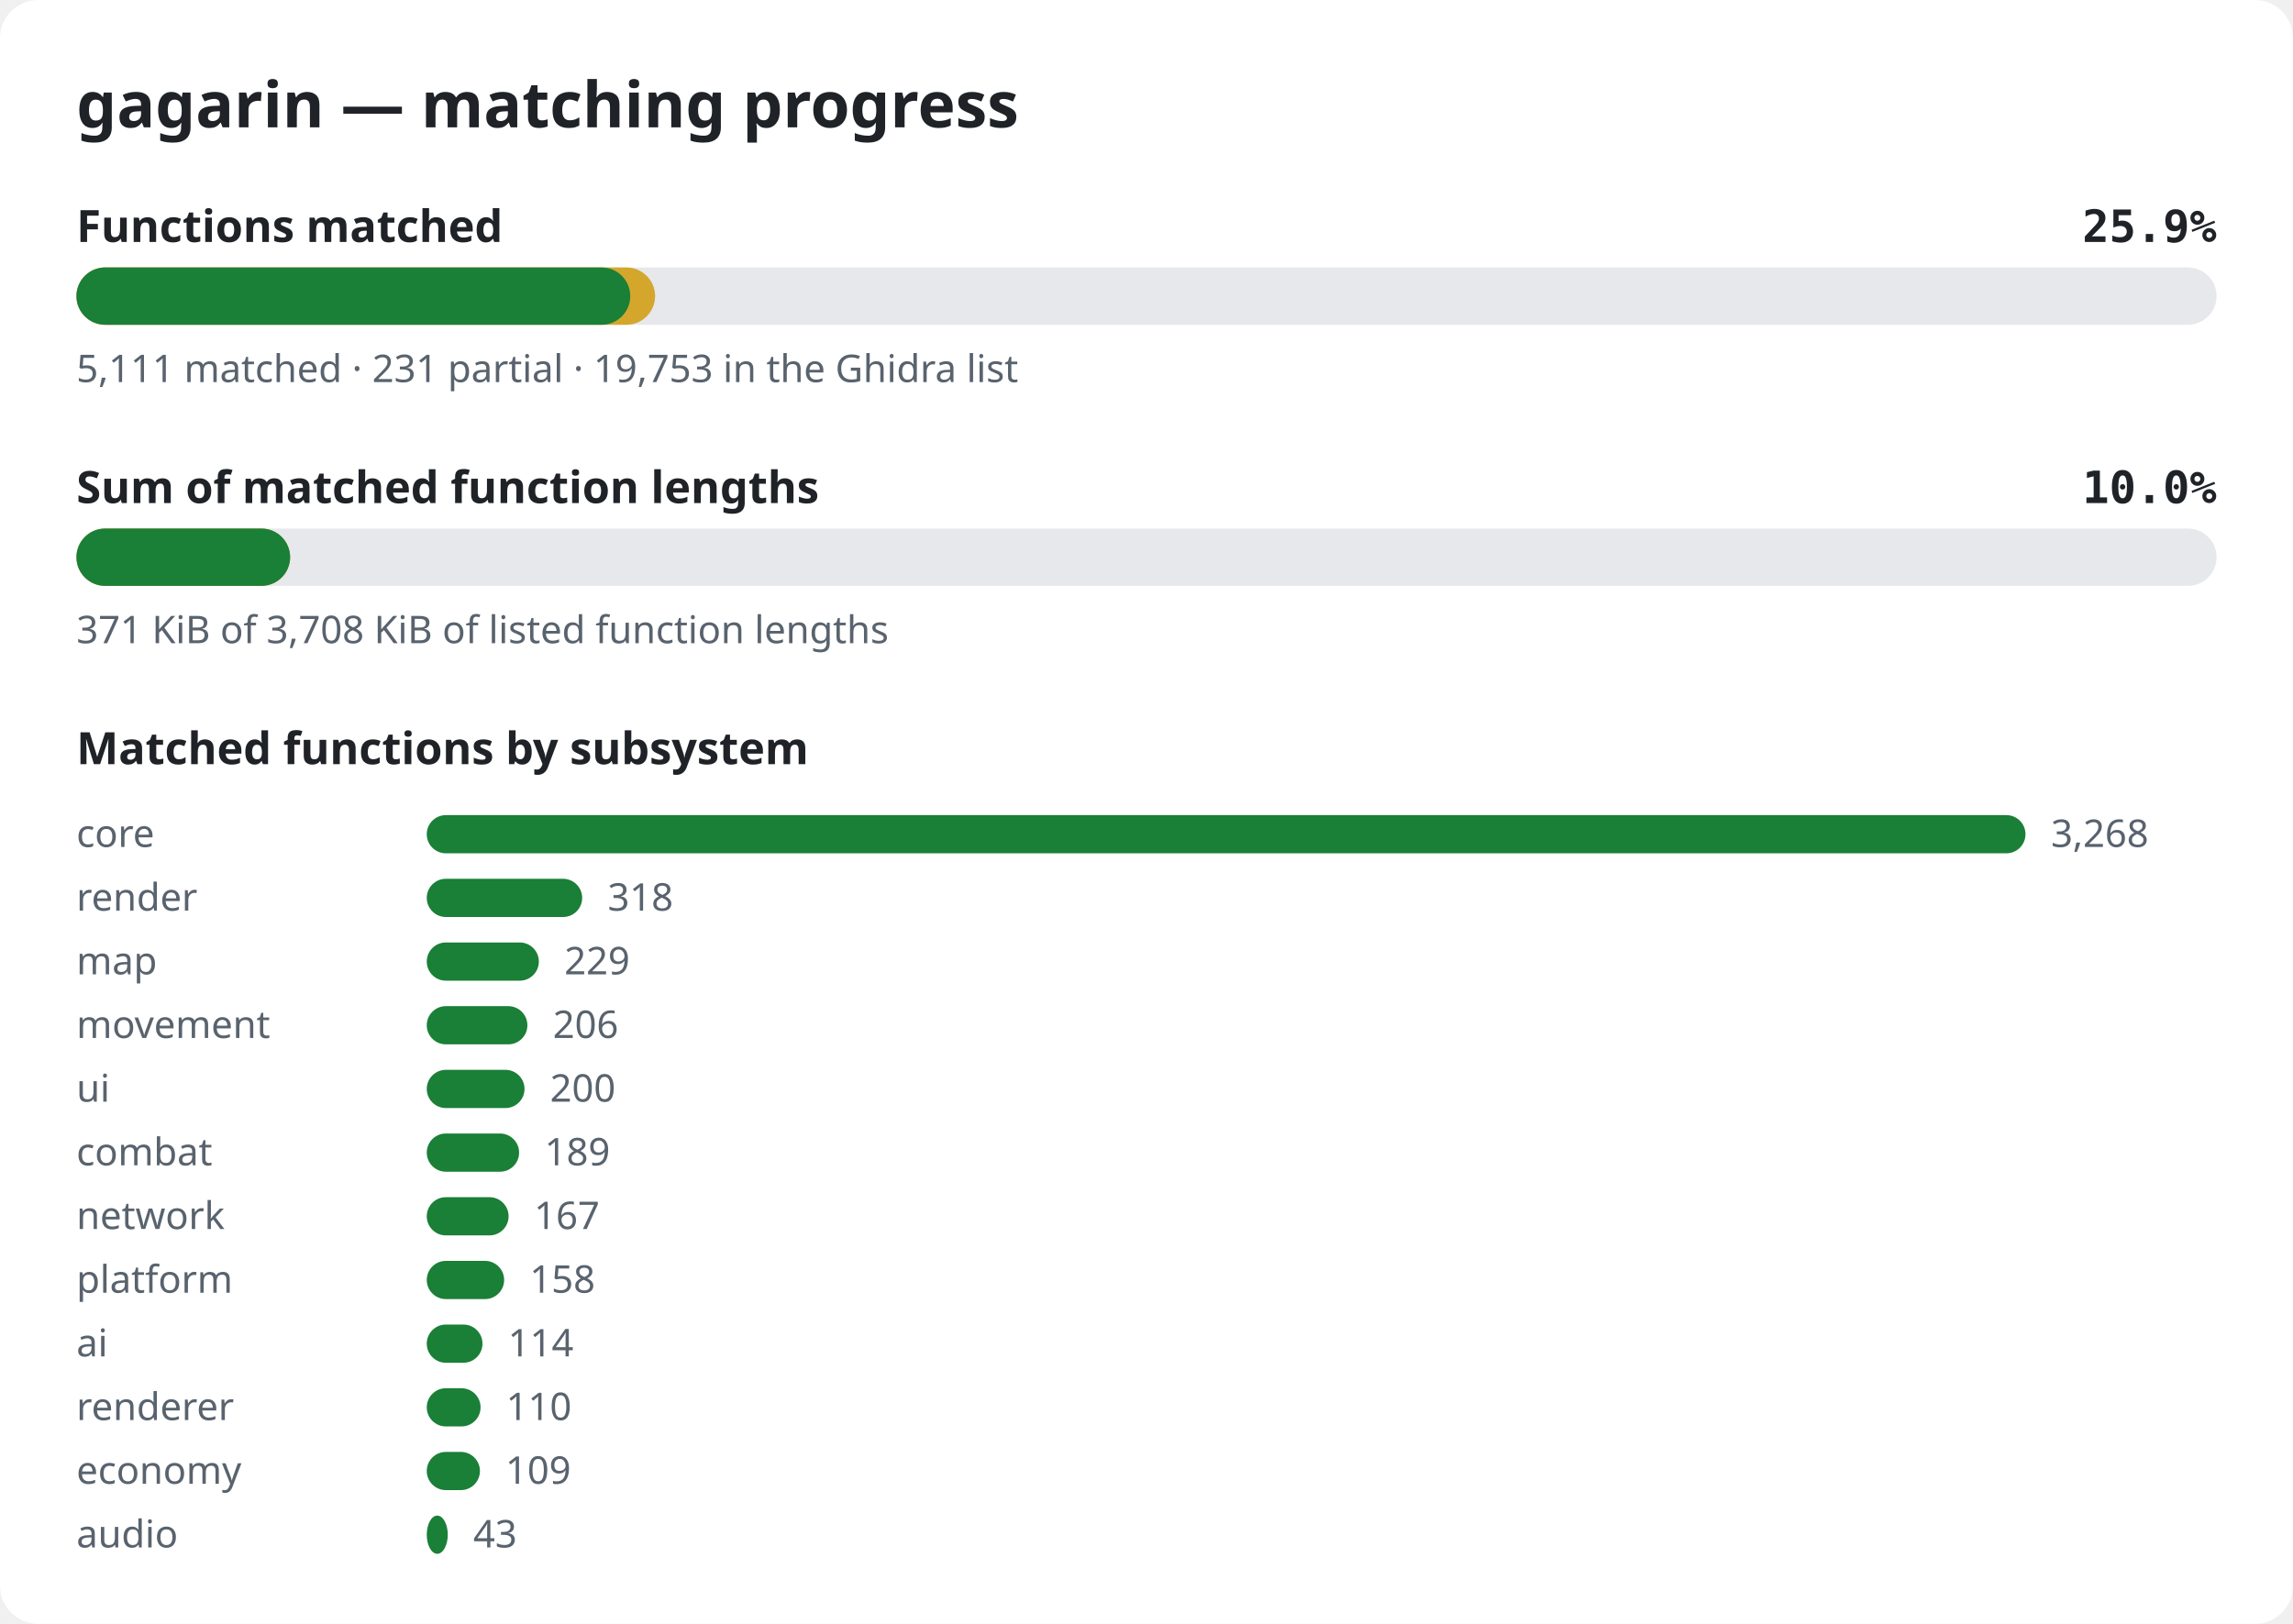
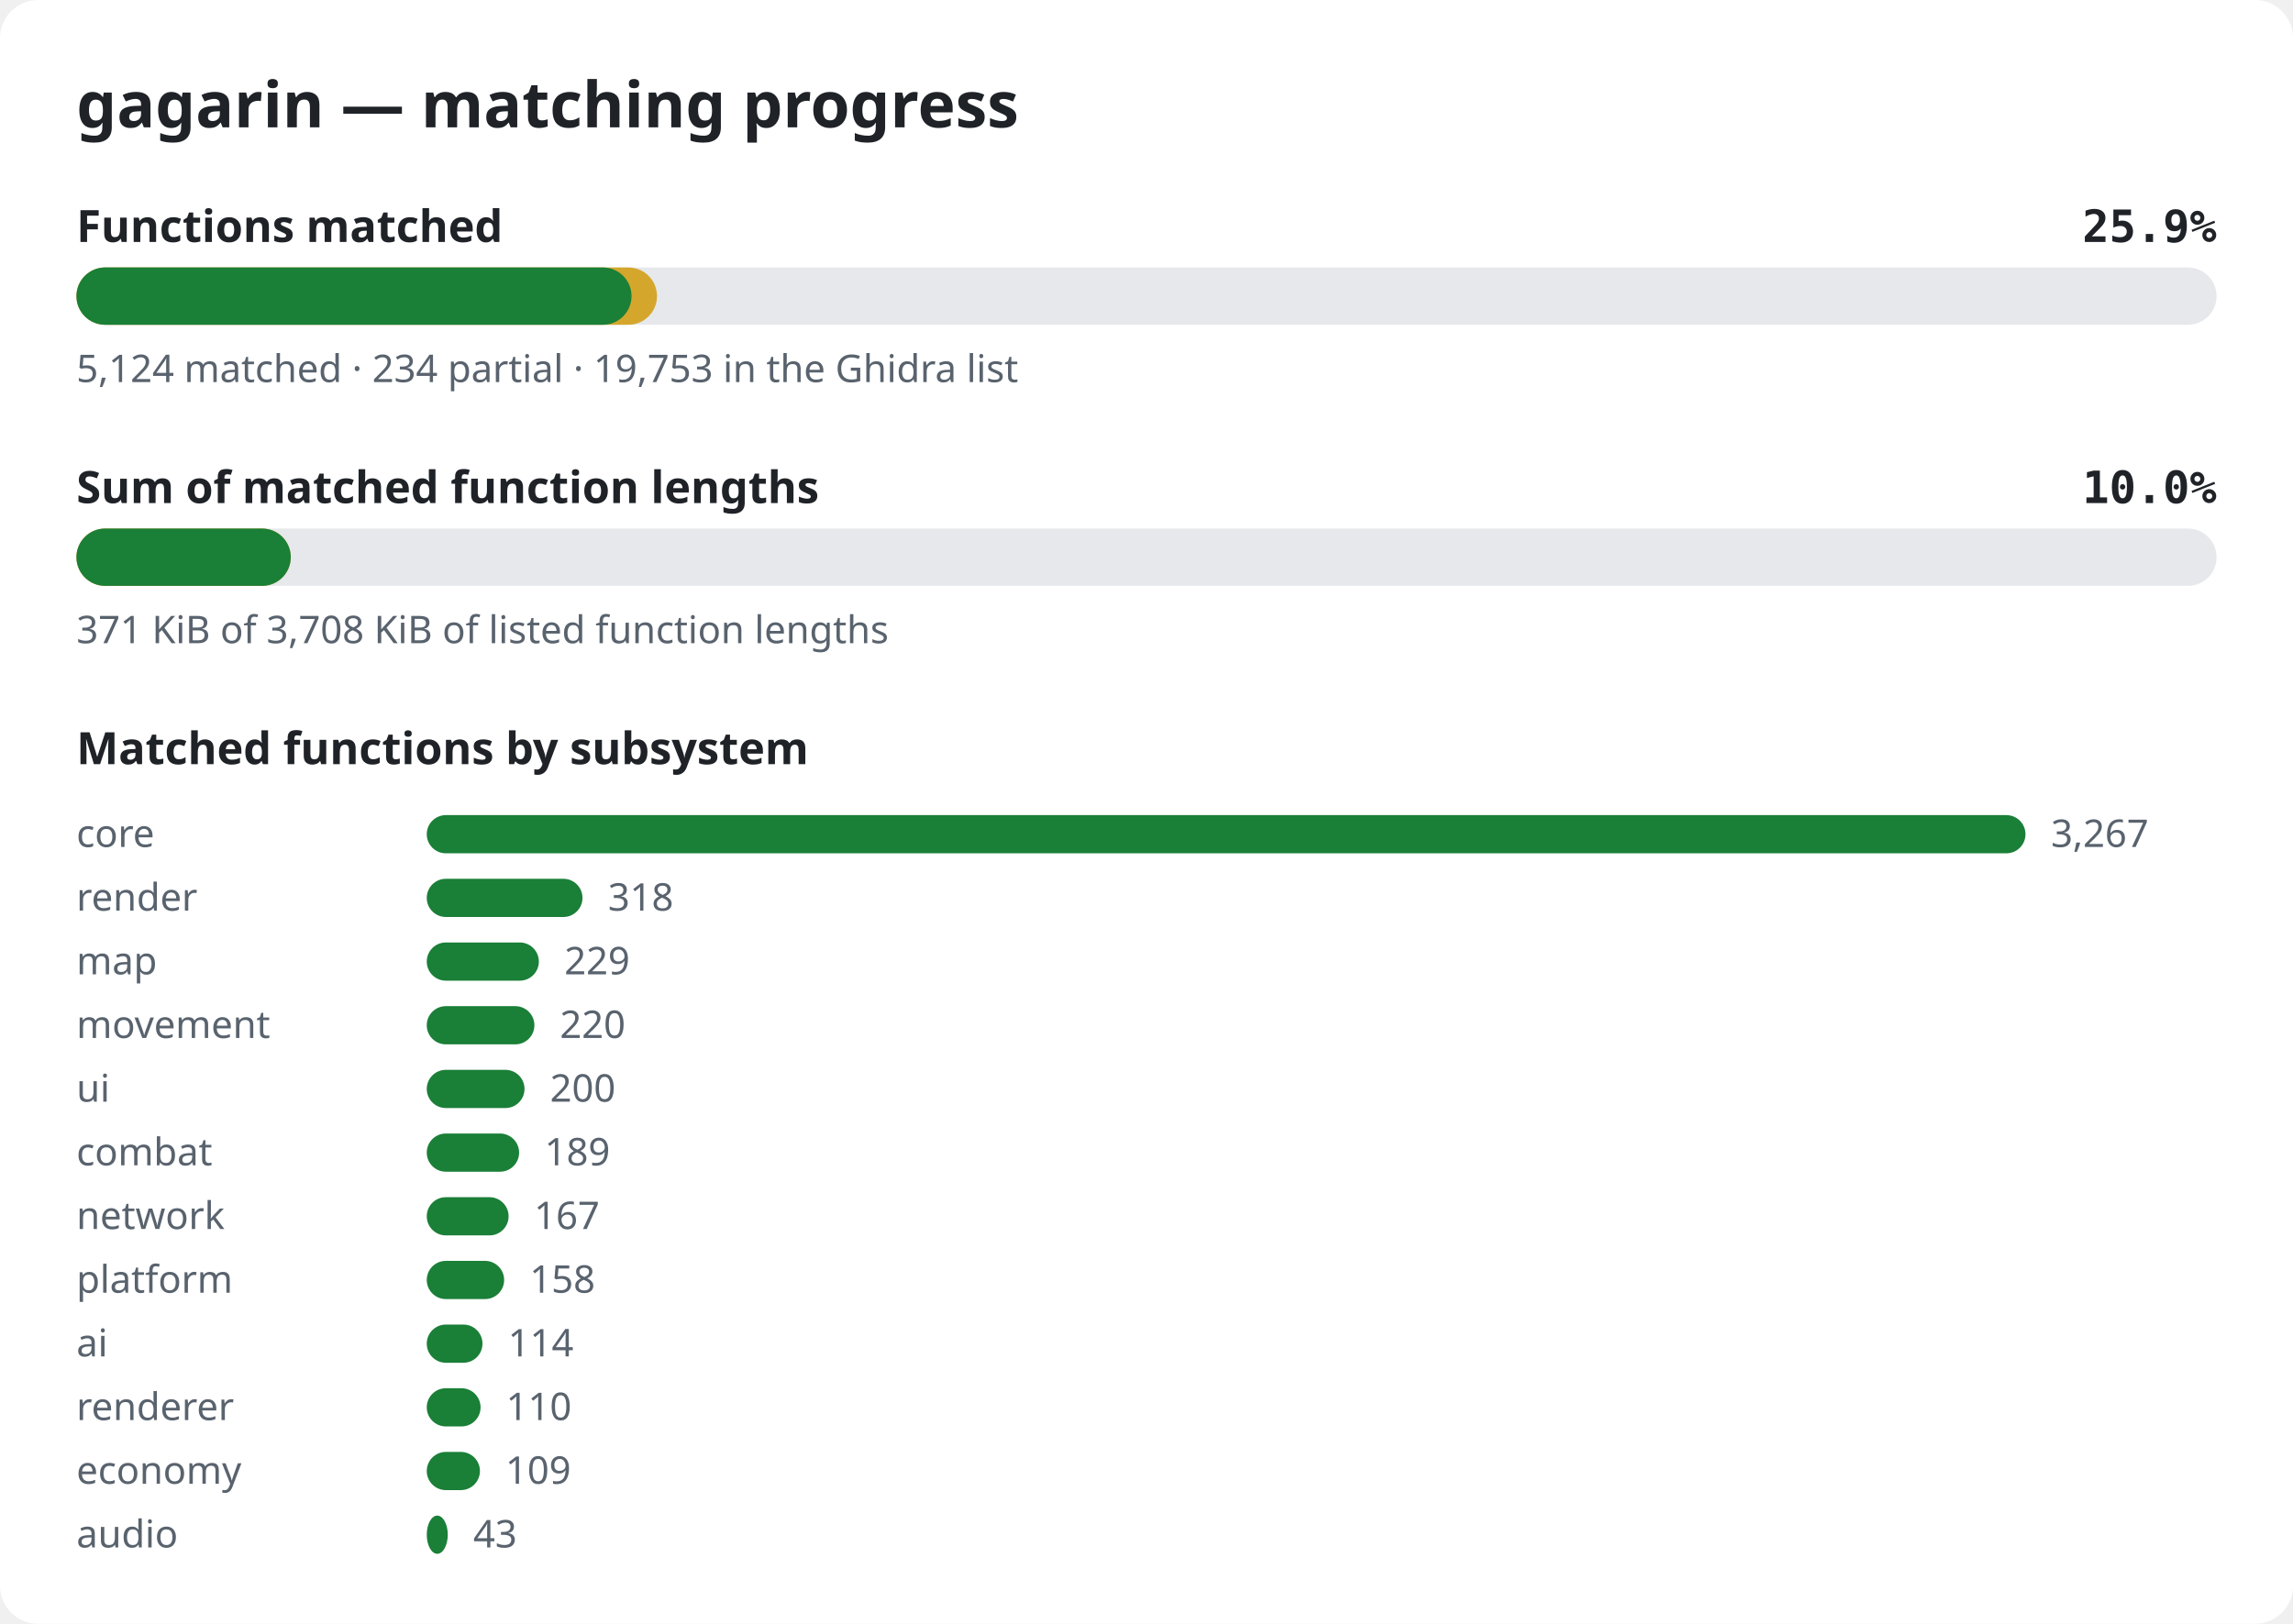
<svg xmlns="http://www.w3.org/2000/svg" width="720" height="510" viewBox="0 0 720 510" role="img" aria-label="gagarin matching progress">
  <style>.bg{fill:#ffffff}.title{font:600 20px sans-serif;fill:#1f2328}.label{font:600 14px sans-serif;fill:#1f2328}.pct{font:600 14px monospace;fill:#1f2328}.note{font:12px sans-serif;fill:#59636e}.track{fill:#e6e8eb}.done{fill:#1a7f37}.partial{fill:#d4a72c}@media (prefers-color-scheme: dark){.bg{fill:#0d1117}.title,.label,.pct{fill:#e6edf3}.note{fill:#9198a1}.track{fill:#262c36}.done{fill:#3fb950}.partial{fill:#d29922}}</style>
  <rect width="720" height="510" rx="12" class="bg" />
  <text x="24" y="40" class="title">gagarin — matching progress</text>
  <text x="24" y="76" class="label">Functions matched</text>
  <text x="696" y="76" class="pct" text-anchor="end">25.9%</text>
  <rect x="24" y="84" width="672" height="18" rx="9" class="track" />
-   <rect x="24" y="84" width="181.7" height="18" rx="9" class="partial" />
-   <rect x="24" y="84" width="173.9" height="18" rx="9" class="done" />
-   <text x="24" y="120" class="note">5,111 matched · 231 partial · 19,753 in the Ghidra list</text>
+   <rect x="24" y="84" width="182.3" height="18" rx="9" class="partial" />
+   <rect x="24" y="84" width="174.3" height="18" rx="9" class="done" />
+   <text x="24" y="120" class="note">5,124 matched · 234 partial · 19,753 in the Ghidra list</text>
  <text x="24" y="158" class="label">Sum of matched function lengths</text>
  <text x="696" y="158" class="pct" text-anchor="end">10.0%</text>
  <rect x="24" y="166" width="672" height="18" rx="9" class="track" />
-   <rect x="24" y="166" width="67.1" height="18" rx="9" class="partial" />
-   <rect x="24" y="166" width="67.1" height="18" rx="9" class="done" />
+   <rect x="24" y="166" width="67.3" height="18" rx="9" class="partial" />
+   <rect x="24" y="166" width="67.3" height="18" rx="9" class="done" />
  <text x="24" y="202" class="note">371 KiB of 3,708 KiB of listed function lengths</text>
  <text x="24" y="240" class="label">Matched functions by subsystem</text>
  <text x="24" y="266" class="note">core</text>
  <rect x="134" y="256" width="502.0" height="12" rx="6" class="done" />
-   <text x="644.0" y="266" class="note">3,268</text>
+   <text x="644.0" y="266" class="note">3,267</text>
  <text x="24" y="286" class="note">render</text>
-   <rect x="134" y="276" width="48.8" height="12" rx="6" class="done" />
-   <text x="190.8" y="286" class="note">318</text>
+   <rect x="134" y="276" width="48.9" height="12" rx="6" class="done" />
+   <text x="190.9" y="286" class="note">318</text>
  <text x="24" y="306" class="note">map</text>
  <rect x="134" y="296" width="35.2" height="12" rx="6" class="done" />
  <text x="177.2" y="306" class="note">229</text>
  <text x="24" y="326" class="note">movement</text>
-   <rect x="134" y="316" width="31.6" height="12" rx="6" class="done" />
-   <text x="173.6" y="326" class="note">206</text>
+   <rect x="134" y="316" width="33.8" height="12" rx="6" class="done" />
+   <text x="175.8" y="326" class="note">220</text>
  <text x="24" y="346" class="note">ui</text>
  <rect x="134" y="336" width="30.7" height="12" rx="6" class="done" />
  <text x="172.7" y="346" class="note">200</text>
  <text x="24" y="366" class="note">combat</text>
  <rect x="134" y="356" width="29.0" height="12" rx="6" class="done" />
  <text x="171.0" y="366" class="note">189</text>
  <text x="24" y="386" class="note">network</text>
  <rect x="134" y="376" width="25.7" height="12" rx="6" class="done" />
  <text x="167.7" y="386" class="note">167</text>
  <text x="24" y="406" class="note">platform</text>
  <rect x="134" y="396" width="24.3" height="12" rx="6" class="done" />
  <text x="166.3" y="406" class="note">158</text>
  <text x="24" y="426" class="note">ai</text>
  <rect x="134" y="416" width="17.5" height="12" rx="6" class="done" />
  <text x="159.5" y="426" class="note">114</text>
  <text x="24" y="446" class="note">renderer</text>
  <rect x="134" y="436" width="16.9" height="12" rx="6" class="done" />
  <text x="158.9" y="446" class="note">110</text>
  <text x="24" y="466" class="note">economy</text>
  <rect x="134" y="456" width="16.7" height="12" rx="6" class="done" />
  <text x="158.7" y="466" class="note">109</text>
  <text x="24" y="486" class="note">audio</text>
  <rect x="134" y="476" width="6.6" height="12" rx="6" class="done" />
  <text x="148.6" y="486" class="note">43</text>
</svg>
